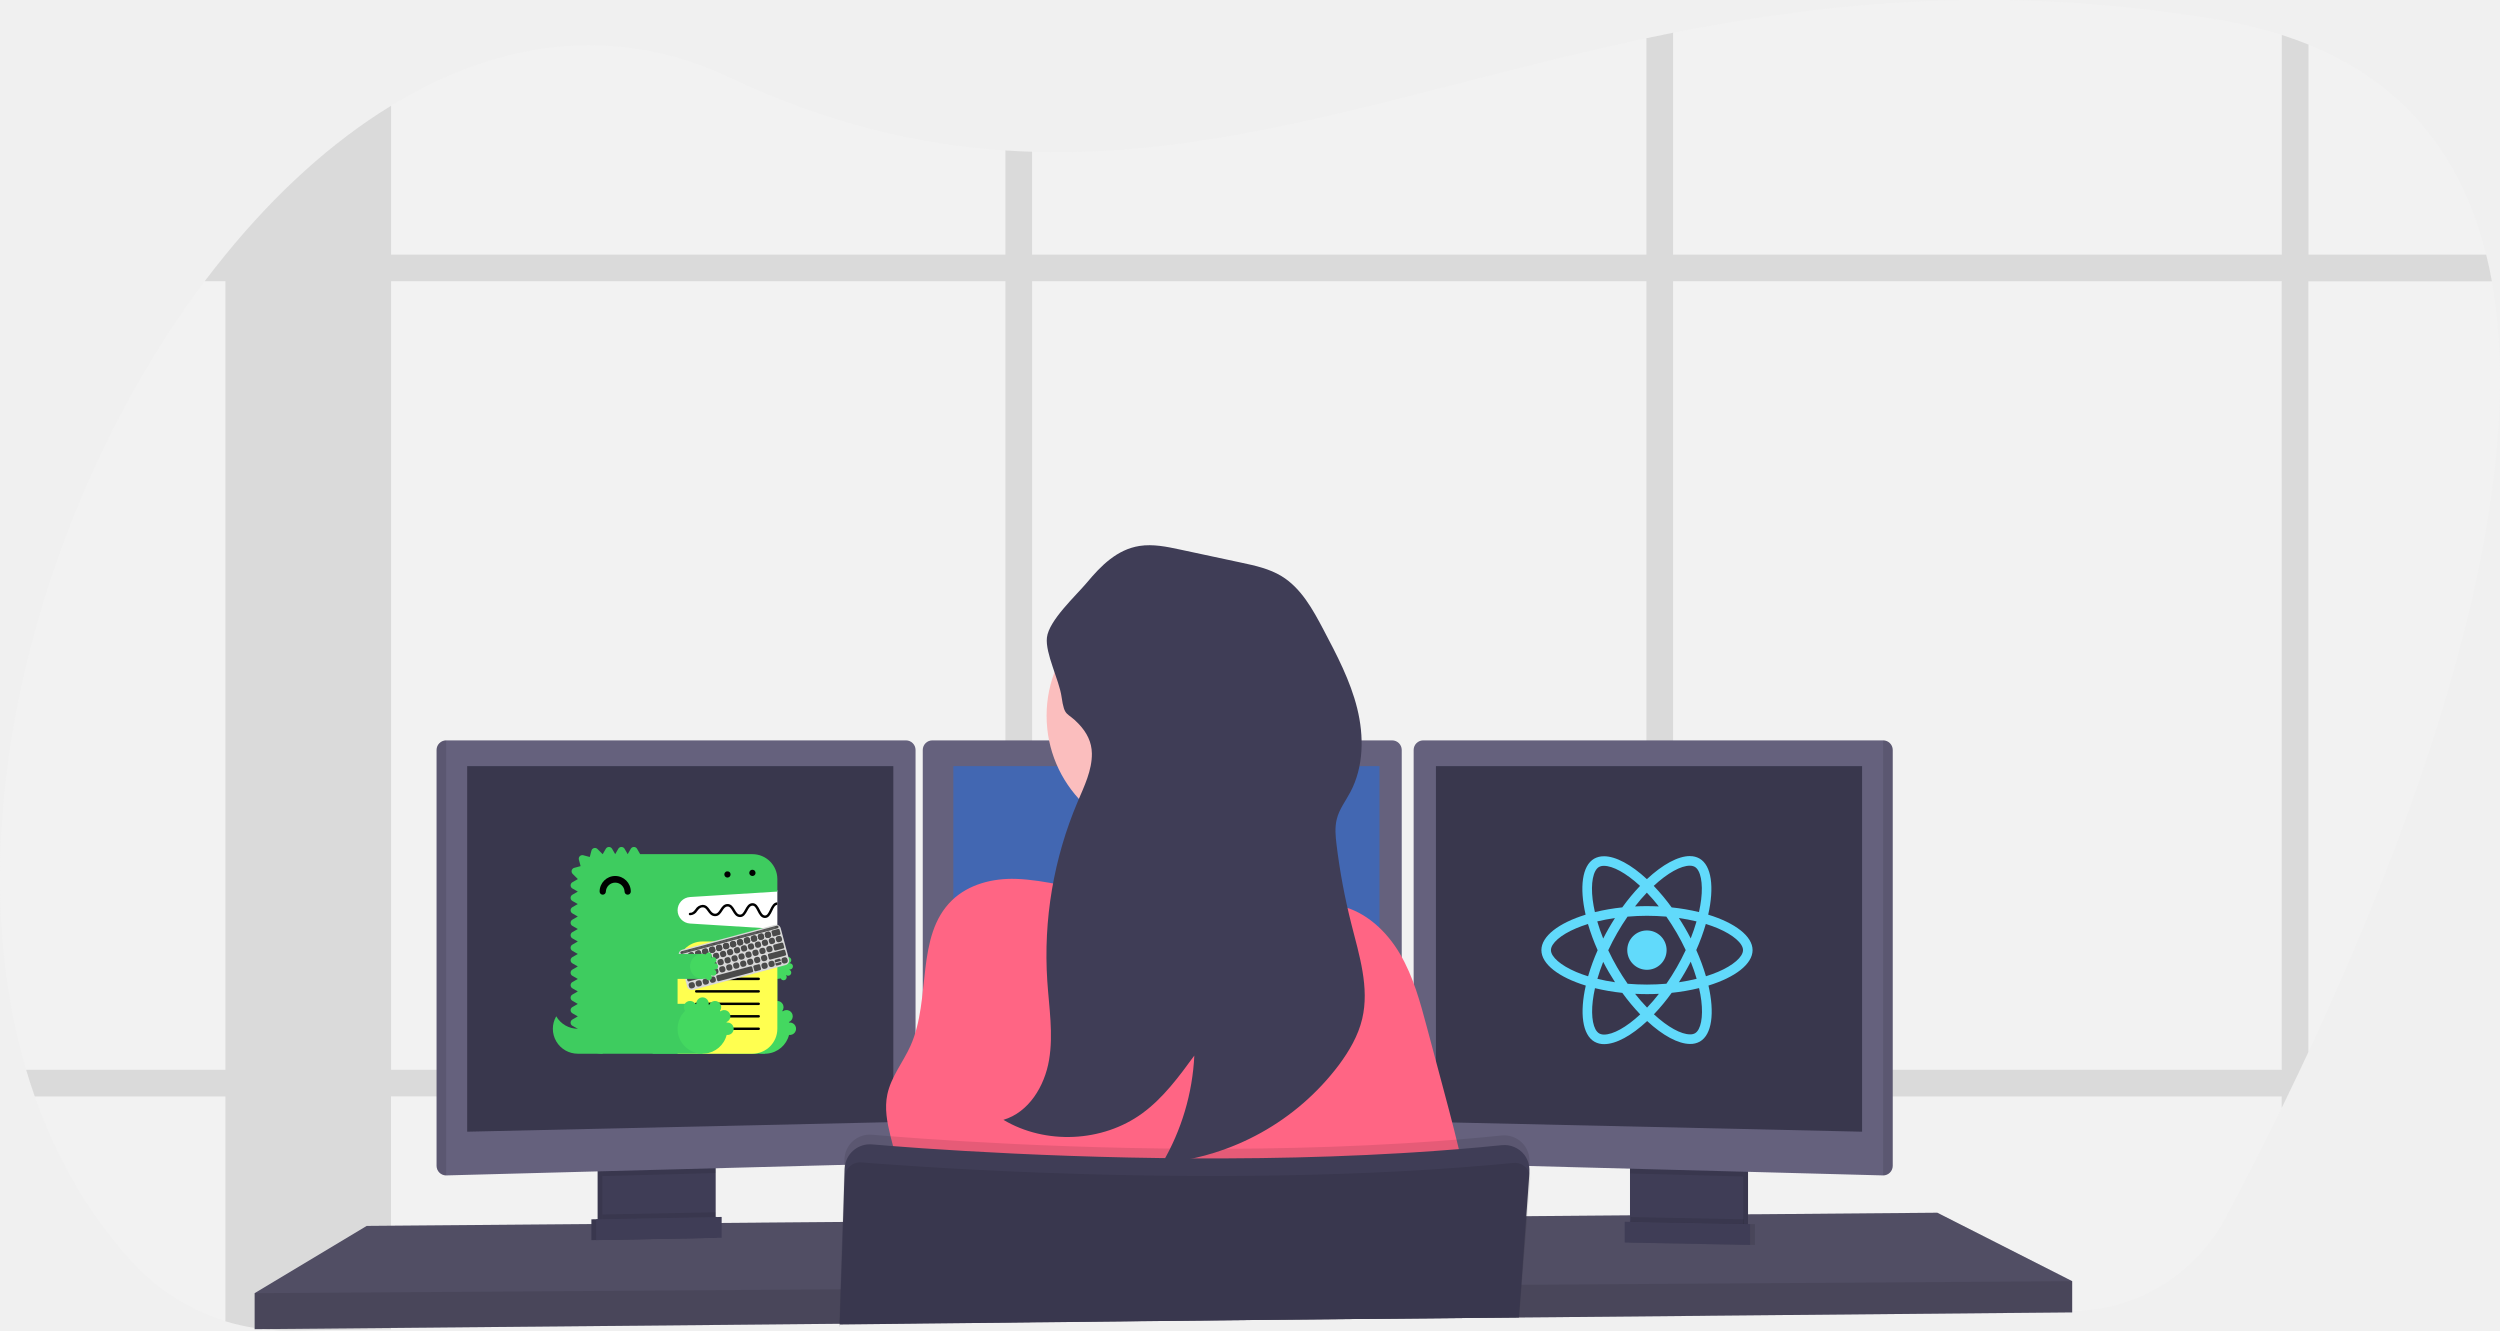
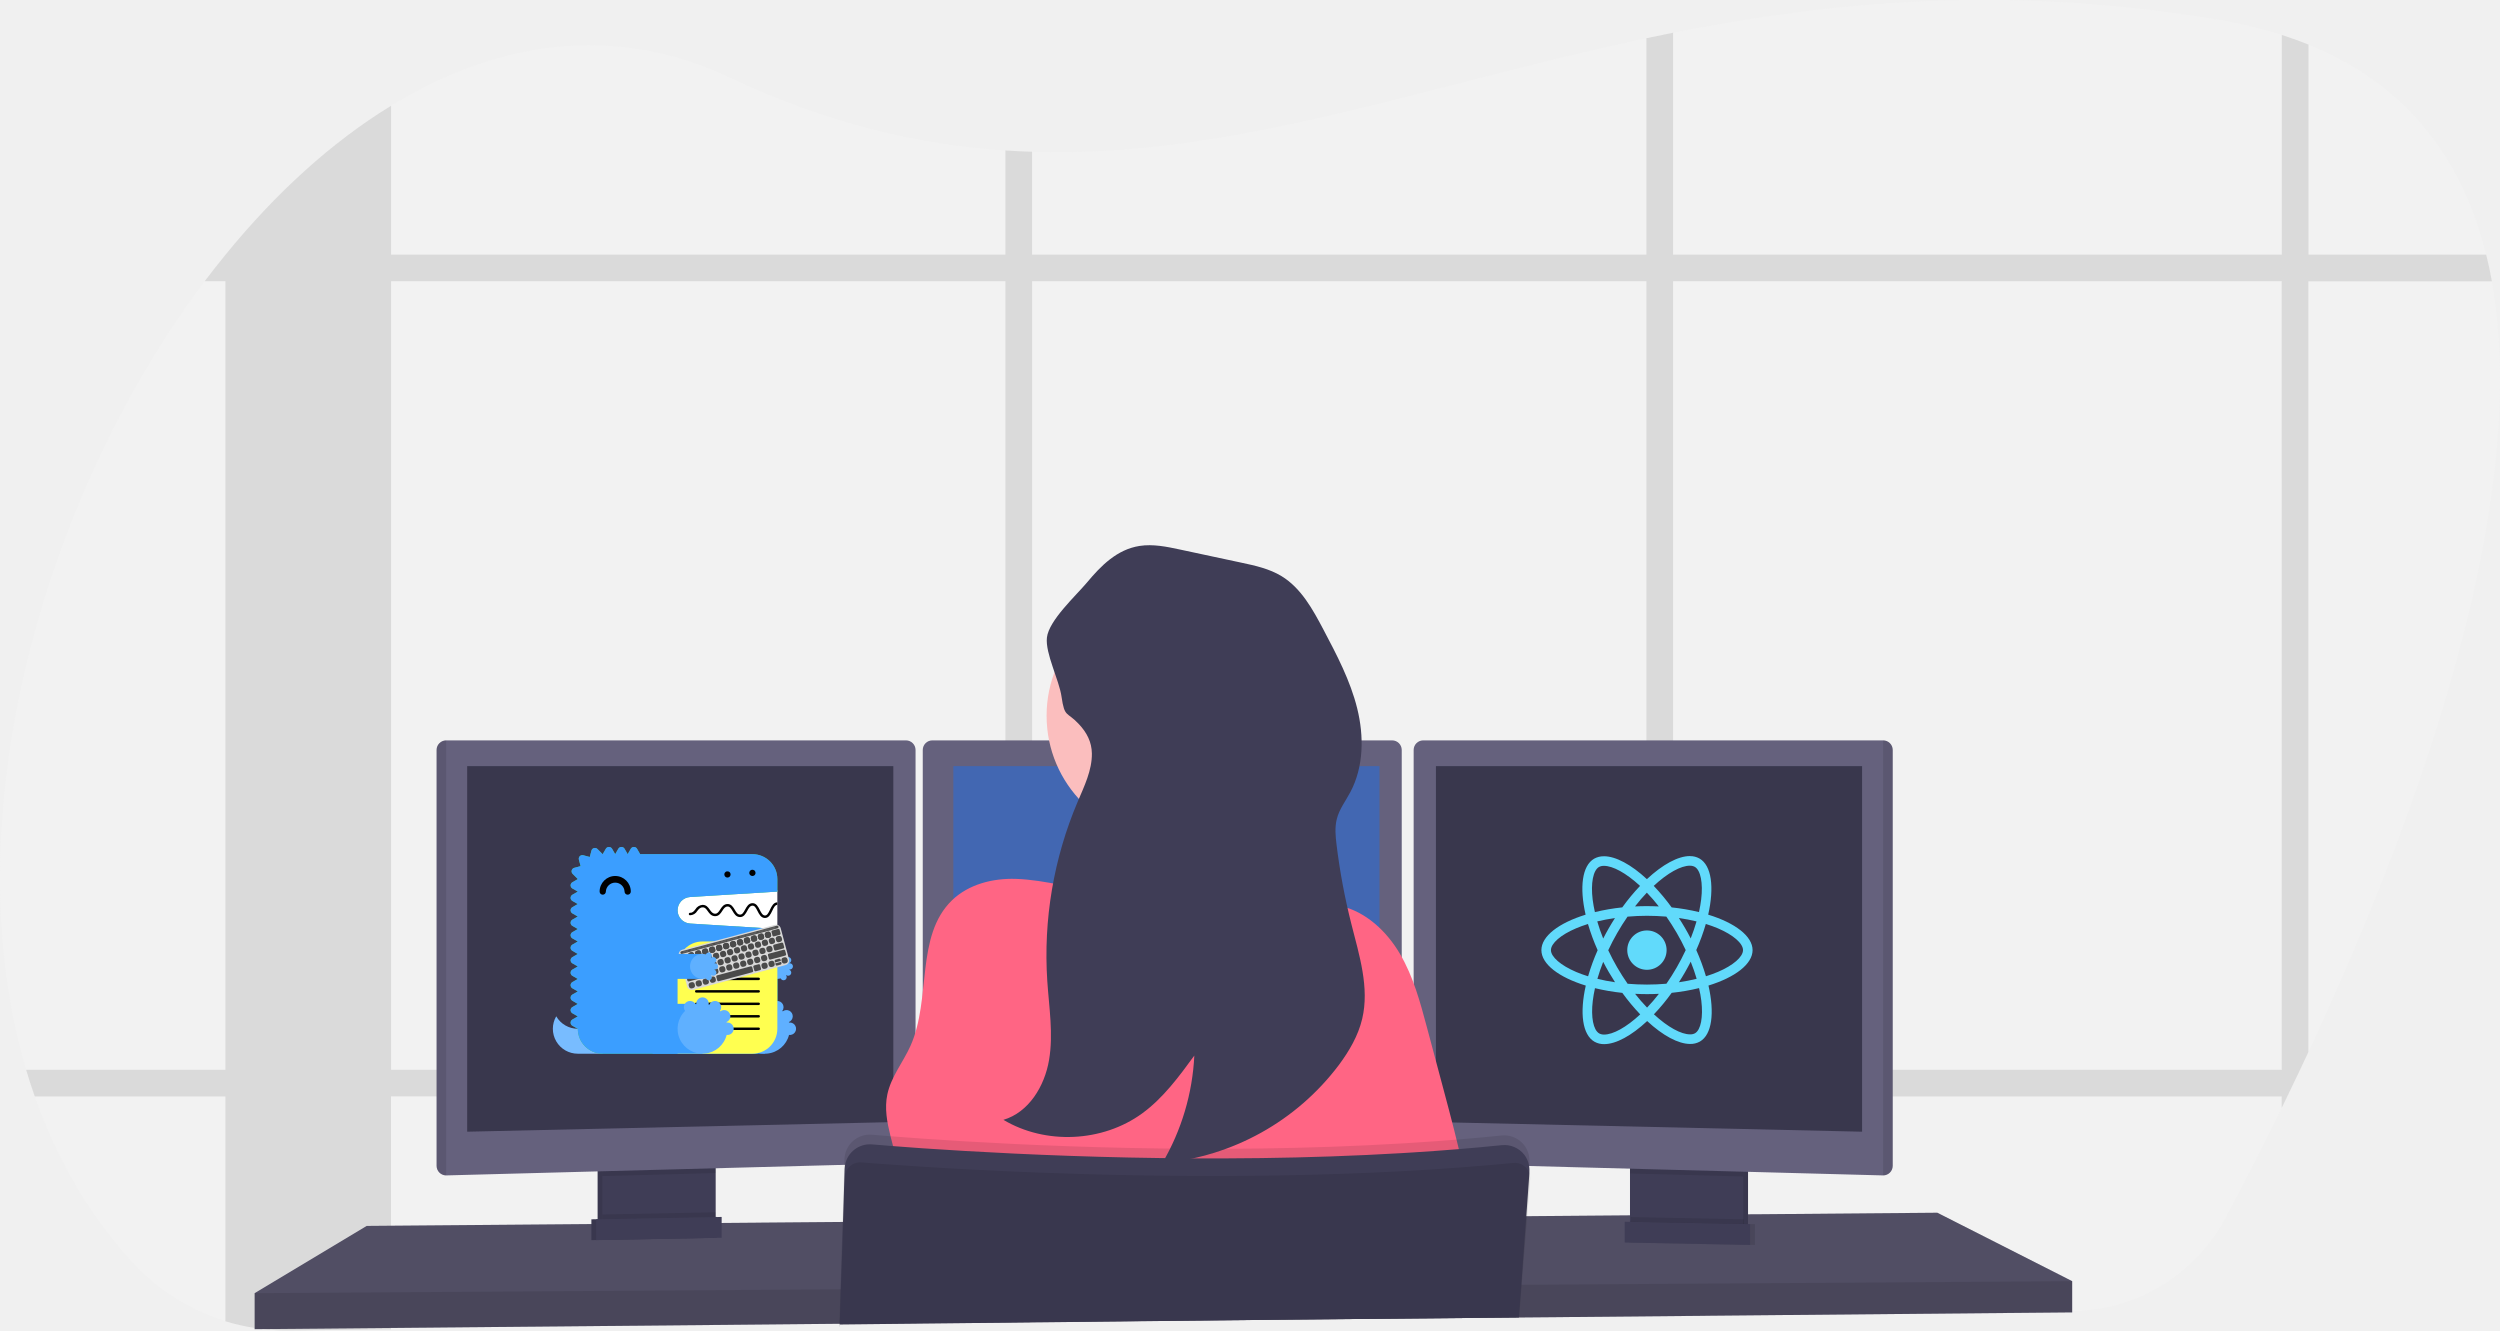
<svg xmlns="http://www.w3.org/2000/svg" width="1041.277" height="554.141" viewBox="0 0 1041.277 554.141">
  <g id="Group_24" data-name="Group 24" transform="translate(-440 -263)">
    <g id="Group_23" data-name="Group 23" transform="translate(439.989 262.965)">
      <path id="Path_299" data-name="Path 299" d="M1040.82,611.12q-1.74,3.75-3.47,7.4-2.7,5.67-5.33,11.12c-.78,1.61-1.56,3.19-2.32,4.77-8.6,17.57-16.63,33.11-23.45,45.89A73.21,73.21,0,0,1,942.44,719l-151.65,1.65h-1.6l-13,.14-11.12.12-34.1.37h-1.38l-17.36.19h-.53l-107,1.16-95.51,1-11.11.12-69,.75H429l-44.75.48h-.48l-141.5,1.53-42.33.46a87.991,87.991,0,0,1-10.79-.54h0c-1.22-.14-2.44-.3-3.65-.49a87.38,87.38,0,0,1-51.29-27.54C116,678.37,102.75,655,93.85,629.64q-1.93-5.49-3.6-11.12C59.44,514.37,97,380,164.6,290.08q4.25-5.64,8.64-11l.07-.08c20.79-25.52,44.1-46.84,68.93-62,44-26.91,92.75-34.49,140.7-11.9,40.57,19.12,78.45,28.11,115.17,30.55,3.71.24,7.42.42,11.11.53,84.23,2.65,163.17-27.7,255.87-47.29,3.69-.78,7.39-1.55,11.12-2.28,66.13-13.16,139.49-20.1,226.73-5.51a189.089,189.089,0,0,1,26.76,6.4q5.77,1.86,11.12,4c41.64,16.94,64.35,48.24,74,87.46q1.37,5.46,2.37,11.11C1134.3,384.41,1084.19,518.23,1040.82,611.12Z" transform="translate(-79.34 -172.91)" fill="#f2f2f2" />
      <path id="Path_300" data-name="Path 300" d="M576.36,618.52a95.21,95.21,0,0,1-1.87,11.12h93.7V618.52Zm-78.25,62.81,11.11-.09V653.77c-3.81-.17-7.52-.34-11.11-.52ZM265.19,618.52v11.12h198.5V618.52ZM1114.87,279h-74V191.51q-5.35-2.17-11.12-4V279H776.21V186.58c-3.73.73-7.43,1.5-11.12,2.28V279H509.22V236.15c-3.69-.11-7.4-.29-11.11-.53V279H242.24V217c-24.83,15.16-48.14,36.48-68.93,62h-.07v.08q-4.4,5.4-8.64,11h8.64V618.52h-83q1.66,5.63,3.6,11.12h79.39v93.62a87,87,0,0,0,12.2,2.79c1.21.19,2.43.35,3.65.49h0a87.991,87.991,0,0,0,10.79.54l42.33-.46v-97H498.11v94.21l11.11-.12V629.64H765.09V721l11.12-.12V629.64H1029.7v4.77c.76-1.58,1.54-3.16,2.32-4.77q2.63-5.45,5.33-11.12,1.73-3.64,3.47-7.4v-321h76.42Q1116.23,284.43,1114.87,279ZM242.24,618.52V290.08H498.11V618.52Zm267,0V290.08H765.09V618.52Zm520.48,0H776.21V290.08H1029.7Z" transform="translate(-79.34 -172.91)" opacity="0.1" />
      <path id="Path_301" data-name="Path 301" d="M863.09,533.65v13l-151.92,1.4-1.62.03-57.74.53-1.38.02-17.55.15h-.52l-106.98.99L349.77,551.4h-.15l-44.65.42-.48.01-198.4,1.82v-15l46.65-28,93.6-.78,2-.01.66-.01,2-.03,44.94-.37,2.01-.01.64-.01,2-.01L315,509.3l.38-.01,35.55-.3h.29l277.4-2.34,6.79-.05h.68l5.18-.05,37.65-.31,2-.03,1.85-.02h.96l11.71-.09,2.32-.03,3.11-.02,9.75-.09,15.47-.13,2-.02,3.48-.02h.65l74.71-.64Z" fill="#65617d" />
      <path id="Path_302" data-name="Path 302" d="M863.09,533.65v13l-151.92,1.4-1.62.03-57.74.53-1.38.02-17.55.15h-.52l-106.98.99L349.77,551.4h-.15l-44.65.42-.48.01-198.4,1.82v-15l46.65-28,93.6-.78,2-.01.66-.01,2-.03,44.94-.37,2.01-.01.64-.01,2-.01L315,509.3l.38-.01,35.55-.3h.29l277.4-2.34,6.79-.05h.68l5.18-.05,37.65-.31,2-.03,1.85-.02h.96l11.71-.09,2.32-.03,3.11-.02,9.75-.09,15.47-.13,2-.02,3.48-.02h.65l74.71-.64Z" opacity="0.2" />
      <path id="Path_303" data-name="Path 303" d="M375.44,656.57v24.49a6.13,6.13,0,0,1-3.5,5.54,6,6,0,0,1-2.5.6l-34.9.74a6,6,0,0,1-2.7-.57,6.12,6.12,0,0,1-3.57-5.57V656.57Z" transform="translate(-79.34 -172.91)" fill="#3f3d56" />
      <path id="Path_304" data-name="Path 304" d="M375.44,656.57v24.49a6.13,6.13,0,0,1-3.5,5.54,6,6,0,0,1-2.5.6l-34.9.74a6,6,0,0,1-2.7-.57,6.12,6.12,0,0,1-3.57-5.57V656.57Z" transform="translate(-79.34 -172.91)" opacity="0.1" />
      <path id="Path_305" data-name="Path 305" d="M377.44,656.57v24.49a6.13,6.13,0,0,1-3.5,5.54,6,6,0,0,1-2.5.6l-34.9.74a6,6,0,0,1-2.7-.57,6.12,6.12,0,0,1-3.57-5.57V656.57Z" transform="translate(-79.34 -172.91)" fill="#3f3d56" />
      <rect id="Rectangle_137" data-name="Rectangle 137" width="47.17" height="31.5" transform="translate(680.92 483.65)" fill="#3f3d56" />
      <rect id="Rectangle_138" data-name="Rectangle 138" width="47.17" height="31.5" transform="translate(680.92 483.65)" opacity="0.1" />
      <rect id="Rectangle_139" data-name="Rectangle 139" width="47.17" height="31.5" transform="translate(678.92 483.65)" fill="#3f3d56" />
      <path id="Path_306" data-name="Path 306" d="M298.09,483.65v4.97l-47.17,1.26v-6.23Z" opacity="0.1" />
      <path id="Path_307" data-name="Path 307" d="M460.69,485.27v168.2a4,4,0,0,1-3.85,3.95l-191.65,5.1h-.05a4,4,0,0,1-3.95-3.95V485.27a4,4,0,0,1,3.95-3.95h191.6a4,4,0,0,1,3.95,3.95Z" transform="translate(-79.34 -172.91)" fill="#65617d" />
      <path id="Path_308" data-name="Path 308" d="M265.19,481.32v181.2h-.05a4,4,0,0,1-3.95-3.95V485.27a4,4,0,0,1,3.95-3.95Z" transform="translate(-79.34 -172.91)" opacity="0.1" />
      <path id="Path_309" data-name="Path 309" d="M194.59,319.15h177.5V467.4l-177.5,4Z" fill="#39374d" />
      <path id="Path_310" data-name="Path 310" d="M726.09,483.65v6.41l-47.17-1.26v-5.15Z" opacity="0.1" />
      <path id="Path_311" data-name="Path 311" d="M867.69,485.27v173.3a4,4,0,0,1-4,3.95h0L672,657.42a4,4,0,0,1-3.85-3.95V485.27a4,4,0,0,1,3.95-3.95H863.7a4,4,0,0,1,3.99,3.95Z" transform="translate(-79.34 -172.91)" fill="#65617d" />
      <path id="Path_312" data-name="Path 312" d="M867.69,485.27v173.3a4,4,0,0,1-4,3.95h0V481.32h0a4,4,0,0,1,4,3.95Z" transform="translate(-79.34 -172.91)" opacity="0.1" />
      <path id="Path_313" data-name="Path 313" d="M775.59,319.15H598.09V467.4l177.5,4Z" fill="#39374d" />
      <path id="Path_314" data-name="Path 314" d="M663.19,485.27v168.2a4,4,0,0,1-3.85,3.95l-191.65,5.1h0a4,4,0,0,1-4-3.95V485.27a4,4,0,0,1,3.95-3.95h191.6A4,4,0,0,1,663.19,485.27Z" transform="translate(-79.34 -172.91)" fill="#65617d" />
      <path id="Path_315" data-name="Path 315" d="M397.09,319.15h177.5V467.4l-177.5,4Z" fill="#4267b2" />
      <path id="Path_316" data-name="Path 316" d="M863.09,533.65v13l-151.92,1.4-1.62.03-57.74.53-1.38.02-17.55.15h-.52l-106.98.99L349.77,551.4h-.15l-44.65.42-.48.01-198.4,1.82v-15l202.51-1.33h.48l40.99-.28h.19l283.08-1.87h.29l.17-.01h.47l4.79-.03h1.46l74.49-.5,4.4-.02.98-.01Z" opacity="0.1" />
      <circle id="Ellipse_111" data-name="Ellipse 111" cx="51.33" cy="51.33" r="51.33" transform="translate(435.93 246.82)" fill="#fbbebe" />
      <path id="Path_317" data-name="Path 317" d="M617.94,550.07s-99.5,12-90,0c3.44-4.34,4.39-17.2,4.2-31.85-.06-4.45-.22-9.06-.45-13.65-1.1-22-3.75-43.5-3.75-43.5s87-41,77-8.5c-4,13.13-2.69,31.57.35,48.88.89,5.05,1.92,10,3,14.7a344.66,344.66,0,0,0,9.65,33.92Z" transform="translate(-79.34 -172.91)" fill="#fbbebe" />
      <path id="Path_318" data-name="Path 318" d="M585.47,546c11.51-2.13,23.7-6,34.53-1.54,2.85,1.17,5.47,2.88,8.39,3.86s6.12,1.22,9.16,1.91c10.68,2.42,19.34,10.55,24.9,20s8.44,20.14,11.26,30.72l6.9,25.83c6,22.45,12,45.09,13.39,68.3a2437.506,2437.506,0,0,1-250.84,1.43c5.44-10.34,11-21.31,10.54-33s-7.19-23.22-4.76-34.74c1.55-7.34,6.57-13.39,9.64-20.22,8.75-19.52,1.94-45.79,17.32-60.65,6.92-6.68,17-9.21,26.63-8.89,12.28.41,24.85,4.24,37,6.11C555.09,547.48,569.79,548.88,585.47,546Z" transform="translate(-79.34 -172.91)" fill="#ff6584" />
      <path id="Path_319" data-name="Path 319" d="M716.37,657.17l-.1,1.43v.1l-.17,2.3-1.33,18.51-1.61,22.3-.46,6.28-1,13.44v.17l-107,1-175.59,1.9v.84h-.14v-1.12l.45-14.36.86-28.06.74-23.79.07-2.37a10.53,10.53,0,0,1,11.42-10.17c4.72.4,10.85.89,18.18,1.41l3,.22c42.33,2.94,120.56,6.74,199.5,2,1.66-.09,3.33-.19,5-.31,12.24-.77,24.47-1.76,36.58-3a10.53,10.53,0,0,1,11.6,11.23Z" transform="translate(-79.34 -172.91)" opacity="0.1" />
      <path id="Path_320" data-name="Path 320" d="M429.08,725.44v-.84l175.62-1.91,107-1h.3v-.17l1-13.44.43-6,1.64-22.61,1.29-17.9v-.44a10.617,10.617,0,0,0-.11-2.47.3.3,0,0,0,0-.1,10.391,10.391,0,0,0-2-4.64,10.54,10.54,0,0,0-9.42-4c-12.11,1.24-24.34,2.23-36.58,3-1.67.12-3.34.22-5,.31-78.94,4.69-157.17.89-199.5-2l-3-.22c-7.33-.52-13.46-1-18.18-1.41a10.54,10.54,0,0,0-11.24,8.53,11,11,0,0,0-.18,1.64l-.68,22.16L429.54,710l-.44,14.36v1.12Z" transform="translate(-79.34 -172.91)" fill="#3f3d56" />
      <path id="Path_321" data-name="Path 321" d="M716.67,664.18l-1.23,15.33-1.83,22.85-.46,5.72-1,12.81-.06.64v.17h0l-.15,1.48.11-1.48h-.29l-107,1-175.65,1.9v-.28l.49-14.36,1-28.06.64-18.65A6.36,6.36,0,0,1,434.3,658a6.25,6.25,0,0,1,3.78-.9c2.1.17,4.68.37,7.69.59,4.89.36,10.92.78,17.94,1.22,13,.82,29.31,1.7,48,2.42,52,2,122.2,2.67,188.88-3.17,3-.26,6.1-.55,9.13-.84a6.26,6.26,0,0,1,3.48.66,5.159,5.159,0,0,1,.86.54,6.14,6.14,0,0,1,2,2.46,3.564,3.564,0,0,1,.25.61A6.279,6.279,0,0,1,716.67,664.18Z" transform="translate(-79.34 -172.91)" opacity="0.1" />
      <path id="Path_322" data-name="Path 322" d="M377.44,677.87v3.19a6.13,6.13,0,0,1-3.5,5.54l-40.1.77a6.12,6.12,0,0,1-3.57-5.57v-3Z" transform="translate(-79.34 -172.91)" opacity="0.1" />
      <path id="Path_323" data-name="Path 323" d="M298.59,515.57l-52.25,1V507.9l52.25-1Z" fill="#3f3d56" />
      <path id="Path_324" data-name="Path 324" d="M298.59,515.57l-52.25,1V507.9l52.25-1Z" opacity="0.1" />
      <path id="Path_325" data-name="Path 325" d="M300.59,515.57l-52.25,1V507.9l52.25-1Z" fill="#3f3d56" />
      <path id="Path_326" data-name="Path 326" d="M758.56,679.87v3.19a6.13,6.13,0,0,0,3.5,5.54l40.1.77a6.12,6.12,0,0,0,3.57-5.57v-3Z" transform="translate(-79.34 -172.91)" opacity="0.1" />
      <path id="Path_327" data-name="Path 327" d="M678.72,517.57l52.25,1V509.9l-52.25-1Z" opacity="0.1" />
      <path id="Path_328" data-name="Path 328" d="M676.72,517.57l52.25,1V509.9l-52.25-1Z" fill="#3f3d56" />
      <path id="Path_329" data-name="Path 329" d="M534.13,486.79c.08,7-3.16,13.6-5.91,20.07a163.491,163.491,0,0,0-12.66,74.71c.73,11,2.58,22,.73,32.9s-8.43,21.77-19,24.9c17.53,10.45,41.26,9.35,57.76-2.66,8.79-6.4,15.34-15.33,21.75-24.11a97.86,97.86,0,0,1-13.31,44.75A103.43,103.43,0,0,0,637,616.53c4.31-5.81,8.06-12.19,9.72-19.23,3.09-13-1.22-26.51-4.51-39.5a266.055,266.055,0,0,1-6.17-33c-.43-3.56-.78-7.22.1-10.7,1-4.07,3.67-7.51,5.64-11.22,5.6-10.54,5.73-23.3,2.86-34.88s-8.49-22.26-14.06-32.81c-4.46-8.46-9.3-17.31-17.46-22.28-5.1-3.1-11-4.39-16.88-5.64l-25.37-5.43c-5.55-1.19-11.26-2.38-16.87-1.51-9.47,1.48-16.14,8.32-22,15.34-4.59,5.46-15.81,15.71-16.6,22.86-.72,6.59,5.1,17.63,6.09,24.58,1.3,9,2.22,6,7.3,11.52C532,478.05,534.07,482,534.13,486.79Z" transform="translate(-79.34 -172.91)" fill="#3f3d56" />
    </g>
    <g id="docusaurus_keytar" transform="translate(670.271 615.768)">
      <path id="Path_40" data-name="Path 40" d="M99,52h43.635V69.662H99Z" transform="translate(-49.132 -33.936)" fill="#fff" fill-rule="evenodd" />
-       <path id="Path_41" data-name="Path 41" d="M13.389,158.195A10.377,10.377,0,0,1,4.4,153a10.377,10.377,0,0,0,8.988,15.584H23.779V158.195Z" transform="translate(-3 -82.47)" fill="#3ecc5f" fill-rule="evenodd" />
+       <path id="Path_41" data-name="Path 41" d="M13.389,158.195A10.377,10.377,0,0,1,4.4,153a10.377,10.377,0,0,0,8.988,15.584H23.779V158.195Z" transform="translate(-3 -82.47)" fill="#78bcff" fill-rule="evenodd" />
      <path id="Path_42" data-name="Path 42" d="M66.967,38.083l36.373-2.273V30.615A10.389,10.389,0,0,0,92.95,20.226H46.2l-1.3-2.249a1.5,1.5,0,0,0-2.6,0L41,20.226l-1.3-2.249a1.5,1.5,0,0,0-2.6,0l-1.3,2.249-1.3-2.249a1.5,1.5,0,0,0-2.6,0l-1.3,2.249-.034,0-2.152-2.151a1.5,1.5,0,0,0-2.508.672L25.21,21.4l-2.7-.723a1.5,1.5,0,0,0-1.836,1.837l.722,2.7-2.65.71a1.5,1.5,0,0,0-.673,2.509l2.152,2.152c0,.011,0,.022,0,.033l-2.249,1.3a1.5,1.5,0,0,0,0,2.6l2.249,1.3-2.249,1.3a1.5,1.5,0,0,0,0,2.6L20.226,41l-2.249,1.3a1.5,1.5,0,0,0,0,2.6l2.249,1.3-2.249,1.3a1.5,1.5,0,0,0,0,2.6l2.249,1.3-2.249,1.3a1.5,1.5,0,0,0,0,2.6l2.249,1.3-2.249,1.3a1.5,1.5,0,0,0,0,2.6l2.249,1.3-2.249,1.3a1.5,1.5,0,0,0,0,2.6l2.249,1.3-2.249,1.3a1.5,1.5,0,0,0,0,2.6l2.249,1.3-2.249,1.3a1.5,1.5,0,0,0,0,2.6l2.249,1.3-2.249,1.3a1.5,1.5,0,0,0,0,2.6l2.249,1.3-2.249,1.3a1.5,1.5,0,0,0,0,2.6l2.249,1.3-2.249,1.3a1.5,1.5,0,0,0,0,2.6l2.249,1.3A10.389,10.389,0,0,0,30.615,103.34H92.95A10.389,10.389,0,0,0,103.34,92.95V51.393L66.967,49.12a5.53,5.53,0,0,1,0-11.038" transform="translate(-9.836 -17.226)" fill="#3ecc5f" fill-rule="evenodd" />
-       <path id="Path_43" data-name="Path 43" d="M143,163.779h15.584V143H143Z" transform="translate(-70.275 -77.665)" fill="#3ecc5f" fill-rule="evenodd" />
-       <path id="Path_44" data-name="Path 44" d="M173.779,148.389a2.582,2.582,0,0,0-.332.033c-.02-.078-.038-.156-.06-.234a2.594,2.594,0,1,0-2.567-4.455q-.086-.088-.174-.175a2.593,2.593,0,1,0-4.461-2.569c-.077-.022-.154-.04-.231-.06a2.6,2.6,0,1,0-5.128,0c-.077.02-.154.038-.231.06a2.594,2.594,0,1,0-4.461,2.569,10.384,10.384,0,1,0,17.314,9.992,2.592,2.592,0,1,0,.332-5.161" transform="translate(-75.08 -75.262)" fill="#44d860" fill-rule="evenodd" />
-       <path id="Path_45" data-name="Path 45" d="M153,113.389h15.584V103H153Z" transform="translate(-75.08 -58.444)" fill="#3ecc5f" fill-rule="evenodd" />
-       <path id="Path_46" data-name="Path 46" d="M183.389,108.944a1.3,1.3,0,1,0,0-2.6,1.336,1.336,0,0,0-.166.017c-.01-.039-.019-.078-.03-.117a1.3,1.3,0,0,0-.5-2.5,1.285,1.285,0,0,0-.783.269q-.043-.044-.087-.087a1.285,1.285,0,0,0,.263-.776,1.3,1.3,0,0,0-2.493-.509,5.195,5.195,0,1,0,0,10,1.3,1.3,0,0,0,2.493-.509,1.285,1.285,0,0,0-.263-.776q.044-.043.087-.087a1.285,1.285,0,0,0,.783.269,1.3,1.3,0,0,0,.5-2.5c.011-.038.02-.078.03-.117a1.337,1.337,0,0,0,.166.017" transform="translate(-84.691 -57.894)" fill="#44d860" fill-rule="evenodd" />
+       <path id="Path_42" data-name="Path 42" d="M66.967,38.083l36.373-2.273V30.615A10.389,10.389,0,0,0,92.95,20.226H46.2l-1.3-2.249a1.5,1.5,0,0,0-2.6,0L41,20.226l-1.3-2.249a1.5,1.5,0,0,0-2.6,0l-1.3,2.249-1.3-2.249a1.5,1.5,0,0,0-2.6,0l-1.3,2.249-.034,0-2.152-2.151a1.5,1.5,0,0,0-2.508.672L25.21,21.4l-2.7-.723a1.5,1.5,0,0,0-1.836,1.837l.722,2.7-2.65.71a1.5,1.5,0,0,0-.673,2.509l2.152,2.152c0,.011,0,.022,0,.033l-2.249,1.3a1.5,1.5,0,0,0,0,2.6l2.249,1.3-2.249,1.3a1.5,1.5,0,0,0,0,2.6L20.226,41l-2.249,1.3a1.5,1.5,0,0,0,0,2.6l2.249,1.3-2.249,1.3a1.5,1.5,0,0,0,0,2.6l2.249,1.3-2.249,1.3a1.5,1.5,0,0,0,0,2.6l2.249,1.3-2.249,1.3a1.5,1.5,0,0,0,0,2.6l2.249,1.3-2.249,1.3a1.5,1.5,0,0,0,0,2.6l2.249,1.3-2.249,1.3a1.5,1.5,0,0,0,0,2.6l2.249,1.3-2.249,1.3a1.5,1.5,0,0,0,0,2.6l2.249,1.3-2.249,1.3a1.5,1.5,0,0,0,0,2.6l2.249,1.3-2.249,1.3a1.5,1.5,0,0,0,0,2.6l2.249,1.3-2.249,1.3a1.5,1.5,0,0,0,0,2.6l2.249,1.3A10.389,10.389,0,0,0,30.615,103.34H92.95A10.389,10.389,0,0,0,103.34,92.95V51.393L66.967,49.12a5.53,5.53,0,0,1,0-11.038" transform="translate(-9.836 -17.226)" fill="#3b9eff" fill-rule="evenodd" />
+       <path id="Path_43" data-name="Path 43" d="M143,163.779h15.584V143H143Z" transform="translate(-70.275 -77.665)" fill="#3b9eff" fill-rule="evenodd" />
+       <path id="Path_44" data-name="Path 44" d="M173.779,148.389a2.582,2.582,0,0,0-.332.033c-.02-.078-.038-.156-.06-.234a2.594,2.594,0,1,0-2.567-4.455q-.086-.088-.174-.175a2.593,2.593,0,1,0-4.461-2.569c-.077-.022-.154-.04-.231-.06a2.6,2.6,0,1,0-5.128,0c-.077.02-.154.038-.231.06a2.594,2.594,0,1,0-4.461,2.569,10.384,10.384,0,1,0,17.314,9.992,2.592,2.592,0,1,0,.332-5.161" transform="translate(-75.08 -75.262)" fill="#5fb0ff" fill-rule="evenodd" />
+       <path id="Path_45" data-name="Path 45" d="M153,113.389h15.584V103H153Z" transform="translate(-75.08 -58.444)" fill="#3b9eff" fill-rule="evenodd" />
+       <path id="Path_46" data-name="Path 46" d="M183.389,108.944a1.3,1.3,0,1,0,0-2.6,1.336,1.336,0,0,0-.166.017c-.01-.039-.019-.078-.03-.117a1.3,1.3,0,0,0-.5-2.5,1.285,1.285,0,0,0-.783.269q-.043-.044-.087-.087a1.285,1.285,0,0,0,.263-.776,1.3,1.3,0,0,0-2.493-.509,5.195,5.195,0,1,0,0,10,1.3,1.3,0,0,0,2.493-.509,1.285,1.285,0,0,0-.263-.776q.044-.043.087-.087a1.285,1.285,0,0,0,.783.269,1.3,1.3,0,0,0,.5-2.5c.011-.038.02-.078.03-.117a1.337,1.337,0,0,0,.166.017" transform="translate(-84.691 -57.894)" fill="#5fb0ff" fill-rule="evenodd" />
      <path id="Path_47" data-name="Path 47" d="M52.188,48.292a1.3,1.3,0,0,1-1.3-1.3,3.9,3.9,0,0,0-7.792,0,1.3,1.3,0,1,1-2.6,0,6.493,6.493,0,0,1,12.987,0,1.3,1.3,0,0,1-1.3,1.3" transform="translate(-21.02 -28.41)" fill-rule="evenodd" />
      <path id="Path_48" data-name="Path 48" d="M103,139.752h31.168a10.389,10.389,0,0,0,10.389-10.389V93H113.389A10.389,10.389,0,0,0,103,103.389Z" transform="translate(-51.054 -53.638)" fill="#ffff50" fill-rule="evenodd" />
      <path id="Path_49" data-name="Path 49" d="M141.1,94.017H115.106a.519.519,0,1,1,0-1.039H141.1a.519.519,0,0,1,0,1.039m0,10.389H115.106a.519.519,0,1,1,0-1.039H141.1a.519.519,0,0,1,0,1.039m0,10.389H115.106a.519.519,0,1,1,0-1.039H141.1a.519.519,0,0,1,0,1.039m0-25.877H115.106a.519.519,0,1,1,0-1.039H141.1a.519.519,0,0,1,0,1.039m0,10.293H115.106a.519.519,0,1,1,0-1.039H141.1a.519.519,0,0,1,0,1.039m0,10.389H115.106a.519.519,0,1,1,0-1.039H141.1a.519.519,0,0,1,0,1.039m7.782-47.993c-.006,0-.011,0-.018,0-1.605.055-2.365,1.66-3.035,3.077-.7,1.48-1.24,2.443-2.126,2.414-.981-.035-1.542-1.144-2.137-2.317-.683-1.347-1.462-2.876-3.1-2.819-1.582.054-2.344,1.451-3.017,2.684-.715,1.313-1.2,2.112-2.141,2.075-1-.036-1.533-.938-2.149-1.981-.686-1.162-1.479-2.467-3.084-2.423-1.555.053-2.319,1.239-2.994,2.286-.713,1.106-1.213,1.781-2.164,1.741-1.025-.036-1.554-.784-2.167-1.65-.688-.973-1.463-2.074-3.062-2.021a3.815,3.815,0,0,0-2.959,1.879c-.64.812-1.14,1.456-2.2,1.415a.52.52,0,0,0-.037,1.039,3.588,3.588,0,0,0,3.05-1.811c.611-.777,1.139-1.448,2.178-1.483,1-.043,1.47.579,2.179,1.582.674.953,1.438,2.033,2.977,2.089,1.612.054,2.387-1.151,3.074-2.217.614-.953,1.144-1.775,2.156-1.81.931-.035,1.438.7,2.153,1.912.674,1.141,1.437,2.434,3.006,2.491,1.623.056,2.407-1.361,3.09-2.616.592-1.085,1.15-2.109,2.14-2.143.931-.022,1.417.829,2.135,2.249.671,1.326,1.432,2.828,3.026,2.886l.088,0c1.592,0,2.347-1.6,3.015-3.01.592-1.252,1.152-2.431,2.113-2.479Z" transform="translate(-55.378 -38.552)" fill-rule="evenodd" />
-       <path id="Path_50" data-name="Path 50" d="M83,163.779h20.779V143H83Z" transform="translate(-41.443 -77.665)" fill="#3ecc5f" fill-rule="evenodd" />
+       <path id="Path_50" data-name="Path 50" d="M83,163.779h20.779V143H83Z" transform="translate(-41.443 -77.665)" fill="#3b9eff" fill-rule="evenodd" />
      <g id="Group_8" data-name="Group 8" transform="matrix(0.966, -0.259, 0.259, 0.966, 51.971, 43.3)">
        <rect id="Rectangle_3" data-name="Rectangle 3" width="43.906" height="17.333" rx="2" transform="translate(0 0)" fill="#d8d8d8" />
        <g id="Group_2" data-name="Group 2" transform="translate(0.728 10.948)">
          <rect id="Rectangle_4" data-name="Rectangle 4" width="2.537" height="2.537" rx="1" transform="translate(7.985 0)" fill="#4a4a4a" />
          <rect id="Rectangle_5" data-name="Rectangle 5" width="2.537" height="2.537" rx="1" transform="translate(10.991 0)" fill="#4a4a4a" />
          <rect id="Rectangle_6" data-name="Rectangle 6" width="2.537" height="2.537" rx="1" transform="translate(13.997 0)" fill="#4a4a4a" />
          <rect id="Rectangle_7" data-name="Rectangle 7" width="2.537" height="2.537" rx="1" transform="translate(17.003 0)" fill="#4a4a4a" />
          <rect id="Rectangle_8" data-name="Rectangle 8" width="2.537" height="2.537" rx="1" transform="translate(20.009 0)" fill="#4a4a4a" />
          <rect id="Rectangle_9" data-name="Rectangle 9" width="2.537" height="2.537" rx="1" transform="translate(23.015 0)" fill="#4a4a4a" />
          <rect id="Rectangle_10" data-name="Rectangle 10" width="2.537" height="2.537" rx="1" transform="translate(26.021 0)" fill="#4a4a4a" />
          <rect id="Rectangle_11" data-name="Rectangle 11" width="2.537" height="2.537" rx="1" transform="translate(29.028 0)" fill="#4a4a4a" />
          <rect id="Rectangle_12" data-name="Rectangle 12" width="2.537" height="2.537" rx="1" transform="translate(32.034 0)" fill="#4a4a4a" />
          <path id="Path_51" data-name="Path 51" d="M.519,0H6.9A.519.519,0,0,1,7.421.52v1.5a.519.519,0,0,1-.519.519H.519A.519.519,0,0,1,0,2.017V.519A.519.519,0,0,1,.519,0ZM35.653,0h6.383a.519.519,0,0,1,.519.519v1.5a.519.519,0,0,1-.519.519H35.652a.519.519,0,0,1-.519-.519V.519A.519.519,0,0,1,35.652,0Z" transform="translate(0 0)" fill="#4a4a4a" fill-rule="evenodd" />
        </g>
        <g id="Group_3" data-name="Group 3" transform="translate(0.728 4.878)">
          <path id="Path_52" data-name="Path 52" d="M.519,0H2.956a.519.519,0,0,1,.519.519v1.5a.519.519,0,0,1-.519.519H.519A.519.519,0,0,1,0,2.017V.519A.519.519,0,0,1,.519,0Z" transform="translate(0 0)" fill="#4a4a4a" fill-rule="evenodd" />
          <rect id="Rectangle_13" data-name="Rectangle 13" width="2.537" height="2.537" rx="1" transform="translate(3.945 0)" fill="#4a4a4a" />
          <rect id="Rectangle_14" data-name="Rectangle 14" width="2.537" height="2.537" rx="1" transform="translate(6.951 0)" fill="#4a4a4a" />
          <rect id="Rectangle_15" data-name="Rectangle 15" width="2.537" height="2.537" rx="1" transform="translate(9.958 0)" fill="#4a4a4a" />
          <rect id="Rectangle_16" data-name="Rectangle 16" width="2.537" height="2.537" rx="1" transform="translate(12.964 0)" fill="#4a4a4a" />
          <rect id="Rectangle_17" data-name="Rectangle 17" width="2.537" height="2.537" rx="1" transform="translate(15.97 0)" fill="#4a4a4a" />
          <rect id="Rectangle_18" data-name="Rectangle 18" width="2.537" height="2.537" rx="1" transform="translate(18.976 0)" fill="#4a4a4a" />
          <rect id="Rectangle_19" data-name="Rectangle 19" width="2.537" height="2.537" rx="1" transform="translate(21.982 0)" fill="#4a4a4a" />
          <rect id="Rectangle_20" data-name="Rectangle 20" width="2.537" height="2.537" rx="1" transform="translate(24.988 0)" fill="#4a4a4a" />
          <rect id="Rectangle_21" data-name="Rectangle 21" width="2.537" height="2.537" rx="1" transform="translate(27.994 0)" fill="#4a4a4a" />
          <rect id="Rectangle_22" data-name="Rectangle 22" width="2.537" height="2.537" rx="1" transform="translate(31 0)" fill="#4a4a4a" />
          <rect id="Rectangle_23" data-name="Rectangle 23" width="2.537" height="2.537" rx="1" transform="translate(34.006 0)" fill="#4a4a4a" />
          <rect id="Rectangle_24" data-name="Rectangle 24" width="2.537" height="2.537" rx="1" transform="translate(37.012 0)" fill="#4a4a4a" />
          <rect id="Rectangle_25" data-name="Rectangle 25" width="2.537" height="2.537" rx="1" transform="translate(40.018 0)" fill="#4a4a4a" />
        </g>
        <g id="Group_4" data-name="Group 4" transform="translate(43.283 4.538) rotate(180)">
          <path id="Path_53" data-name="Path 53" d="M.519,0H2.956a.519.519,0,0,1,.519.519v1.5a.519.519,0,0,1-.519.519H.519A.519.519,0,0,1,0,2.017V.519A.519.519,0,0,1,.519,0Z" transform="translate(0 0)" fill="#4a4a4a" fill-rule="evenodd" />
          <rect id="Rectangle_26" data-name="Rectangle 26" width="2.537" height="2.537" rx="1" transform="translate(3.945 0)" fill="#4a4a4a" />
          <rect id="Rectangle_27" data-name="Rectangle 27" width="2.537" height="2.537" rx="1" transform="translate(6.951 0)" fill="#4a4a4a" />
          <rect id="Rectangle_28" data-name="Rectangle 28" width="2.537" height="2.537" rx="1" transform="translate(9.958 0)" fill="#4a4a4a" />
          <rect id="Rectangle_29" data-name="Rectangle 29" width="2.537" height="2.537" rx="1" transform="translate(12.964 0)" fill="#4a4a4a" />
          <rect id="Rectangle_30" data-name="Rectangle 30" width="2.537" height="2.537" rx="1" transform="translate(15.97 0)" fill="#4a4a4a" />
          <rect id="Rectangle_31" data-name="Rectangle 31" width="2.537" height="2.537" rx="1" transform="translate(18.976 0)" fill="#4a4a4a" />
          <rect id="Rectangle_32" data-name="Rectangle 32" width="2.537" height="2.537" rx="1" transform="translate(21.982 0)" fill="#4a4a4a" />
          <rect id="Rectangle_33" data-name="Rectangle 33" width="2.537" height="2.537" rx="1" transform="translate(24.988 0)" fill="#4a4a4a" />
          <rect id="Rectangle_34" data-name="Rectangle 34" width="2.537" height="2.537" rx="1" transform="translate(27.994 0)" fill="#4a4a4a" />
          <rect id="Rectangle_35" data-name="Rectangle 35" width="2.537" height="2.537" rx="1" transform="translate(31.001 0)" fill="#4a4a4a" />
          <rect id="Rectangle_36" data-name="Rectangle 36" width="2.537" height="2.537" rx="1" transform="translate(34.007 0)" fill="#4a4a4a" />
          <rect id="Rectangle_37" data-name="Rectangle 37" width="2.537" height="2.537" rx="1" transform="translate(37.013 0)" fill="#4a4a4a" />
          <rect id="Rectangle_38" data-name="Rectangle 38" width="2.537" height="2.537" rx="1" transform="translate(40.018 0)" fill="#4a4a4a" />
          <rect id="Rectangle_39" data-name="Rectangle 39" width="2.537" height="2.537" rx="1" transform="translate(3.945 0)" fill="#4a4a4a" />
          <rect id="Rectangle_40" data-name="Rectangle 40" width="2.537" height="2.537" rx="1" transform="translate(6.951 0)" fill="#4a4a4a" />
          <rect id="Rectangle_41" data-name="Rectangle 41" width="2.537" height="2.537" rx="1" transform="translate(9.958 0)" fill="#4a4a4a" />
          <rect id="Rectangle_42" data-name="Rectangle 42" width="2.537" height="2.537" rx="1" transform="translate(12.964 0)" fill="#4a4a4a" />
          <rect id="Rectangle_43" data-name="Rectangle 43" width="2.537" height="2.537" rx="1" transform="translate(15.97 0)" fill="#4a4a4a" />
          <rect id="Rectangle_44" data-name="Rectangle 44" width="2.537" height="2.537" rx="1" transform="translate(18.976 0)" fill="#4a4a4a" />
          <rect id="Rectangle_45" data-name="Rectangle 45" width="2.537" height="2.537" rx="1" transform="translate(21.982 0)" fill="#4a4a4a" />
          <rect id="Rectangle_46" data-name="Rectangle 46" width="2.537" height="2.537" rx="1" transform="translate(24.988 0)" fill="#4a4a4a" />
          <rect id="Rectangle_47" data-name="Rectangle 47" width="2.537" height="2.537" rx="1" transform="translate(27.994 0)" fill="#4a4a4a" />
          <rect id="Rectangle_48" data-name="Rectangle 48" width="2.537" height="2.537" rx="1" transform="translate(31.001 0)" fill="#4a4a4a" />
          <rect id="Rectangle_49" data-name="Rectangle 49" width="2.537" height="2.537" rx="1" transform="translate(34.007 0)" fill="#4a4a4a" />
          <rect id="Rectangle_50" data-name="Rectangle 50" width="2.537" height="2.537" rx="1" transform="translate(37.013 0)" fill="#4a4a4a" />
          <rect id="Rectangle_51" data-name="Rectangle 51" width="2.537" height="2.537" rx="1" transform="translate(40.018 0)" fill="#4a4a4a" />
        </g>
        <g id="Group_6" data-name="Group 6" transform="translate(0.728 7.883)">
          <path id="Path_54" data-name="Path 54" d="M.519,0h3.47a.519.519,0,0,1,.519.519v1.5a.519.519,0,0,1-.519.519H.519A.519.519,0,0,1,0,2.017V.52A.519.519,0,0,1,.519,0Z" transform="translate(0 0)" fill="#4a4a4a" fill-rule="evenodd" />
          <g id="Group_5" data-name="Group 5" transform="translate(5.073 0)">
            <rect id="Rectangle_52" data-name="Rectangle 52" width="2.537" height="2.537" rx="1" transform="translate(0 0)" fill="#4a4a4a" />
            <rect id="Rectangle_53" data-name="Rectangle 53" width="2.537" height="2.537" rx="1" transform="translate(3.006 0)" fill="#4a4a4a" />
            <rect id="Rectangle_54" data-name="Rectangle 54" width="2.537" height="2.537" rx="1" transform="translate(6.012 0)" fill="#4a4a4a" />
            <rect id="Rectangle_55" data-name="Rectangle 55" width="2.537" height="2.537" rx="1" transform="translate(9.018 0)" fill="#4a4a4a" />
            <rect id="Rectangle_56" data-name="Rectangle 56" width="2.537" height="2.537" rx="1" transform="translate(12.025 0)" fill="#4a4a4a" />
            <rect id="Rectangle_57" data-name="Rectangle 57" width="2.537" height="2.537" rx="1" transform="translate(15.031 0)" fill="#4a4a4a" />
            <rect id="Rectangle_58" data-name="Rectangle 58" width="2.537" height="2.537" rx="1" transform="translate(18.037 0)" fill="#4a4a4a" />
            <rect id="Rectangle_59" data-name="Rectangle 59" width="2.537" height="2.537" rx="1" transform="translate(21.042 0)" fill="#4a4a4a" />
            <rect id="Rectangle_60" data-name="Rectangle 60" width="2.537" height="2.537" rx="1" transform="translate(24.049 0)" fill="#4a4a4a" />
            <rect id="Rectangle_61" data-name="Rectangle 61" width="2.537" height="2.537" rx="1" transform="translate(27.055 0)" fill="#4a4a4a" />
            <rect id="Rectangle_62" data-name="Rectangle 62" width="2.537" height="2.537" rx="1" transform="translate(30.061 0)" fill="#4a4a4a" />
          </g>
          <path id="Path_55" data-name="Path 55" d="M.52,0H3.8a.519.519,0,0,1,.519.519v1.5a.519.519,0,0,1-.519.519H.519A.519.519,0,0,1,0,2.017V.52A.519.519,0,0,1,.519,0Z" transform="translate(38.234 0)" fill="#4a4a4a" fill-rule="evenodd" />
        </g>
        <g id="Group_7" data-name="Group 7" transform="translate(0.728 14.084)">
          <rect id="Rectangle_63" data-name="Rectangle 63" width="2.537" height="2.537" rx="1" transform="translate(0 0)" fill="#4a4a4a" />
          <rect id="Rectangle_64" data-name="Rectangle 64" width="2.537" height="2.537" rx="1" transform="translate(3.006 0)" fill="#4a4a4a" />
          <rect id="Rectangle_65" data-name="Rectangle 65" width="2.537" height="2.537" rx="1" transform="translate(6.012 0)" fill="#4a4a4a" />
          <rect id="Rectangle_66" data-name="Rectangle 66" width="2.537" height="2.537" rx="1" transform="translate(9.018 0)" fill="#4a4a4a" />
          <path id="Path_56" data-name="Path 56" d="M.519,0H14.981A.519.519,0,0,1,15.5.519v1.5a.519.519,0,0,1-.519.519H.519A.519.519,0,0,1,0,2.018V.519A.519.519,0,0,1,.519,0Zm15.97,0h1.874a.519.519,0,0,1,.519.519v1.5a.519.519,0,0,1-.519.519H16.489a.519.519,0,0,1-.519-.519V.519A.519.519,0,0,1,16.489,0Z" transform="translate(12.024 0)" fill="#4a4a4a" fill-rule="evenodd" />
          <rect id="Rectangle_67" data-name="Rectangle 67" width="2.537" height="2.537" rx="1" transform="translate(31.376 0)" fill="#4a4a4a" />
          <rect id="Rectangle_68" data-name="Rectangle 68" width="2.537" height="2.537" rx="1" transform="translate(34.382 0)" fill="#4a4a4a" />
          <rect id="Rectangle_69" data-name="Rectangle 69" width="2.537" height="2.537" rx="1" transform="translate(40.018 0)" fill="#4a4a4a" />
          <path id="Path_57" data-name="Path 57" d="M2.537,0V.561a.519.519,0,0,1-.519.519H.519A.519.519,0,0,1,0,.561V0Z" transform="translate(39.736 1.08) rotate(180)" fill="#4a4a4a" />
          <path id="Path_58" data-name="Path 58" d="M2.537,0V.561a.519.519,0,0,1-.519.519H.519A.519.519,0,0,1,0,.561V0Z" transform="translate(37.2 1.456)" fill="#4a4a4a" />
        </g>
        <rect id="Rectangle_70" data-name="Rectangle 70" width="42.273" height="1.127" rx="0.564" transform="translate(0.915 0.556)" fill="#4a4a4a" />
        <rect id="Rectangle_71" data-name="Rectangle 71" width="2.37" height="0.752" rx="0.376" transform="translate(1.949 0.744)" fill="#d8d8d8" opacity="0.136" />
        <rect id="Rectangle_72" data-name="Rectangle 72" width="2.37" height="0.752" rx="0.376" transform="translate(5.193 0.744)" fill="#d8d8d8" opacity="0.136" />
        <rect id="Rectangle_73" data-name="Rectangle 73" width="2.37" height="0.752" rx="0.376" transform="translate(7.688 0.744)" fill="#d8d8d8" opacity="0.136" />
        <rect id="Rectangle_74" data-name="Rectangle 74" width="2.37" height="0.752" rx="0.376" transform="translate(10.183 0.744)" fill="#d8d8d8" opacity="0.136" />
        <rect id="Rectangle_75" data-name="Rectangle 75" width="2.37" height="0.752" rx="0.376" transform="translate(12.679 0.744)" fill="#d8d8d8" opacity="0.136" />
        <rect id="Rectangle_76" data-name="Rectangle 76" width="2.37" height="0.752" rx="0.376" transform="translate(15.797 0.744)" fill="#d8d8d8" opacity="0.136" />
        <rect id="Rectangle_77" data-name="Rectangle 77" width="2.37" height="0.752" rx="0.376" transform="translate(18.292 0.744)" fill="#d8d8d8" opacity="0.136" />
        <rect id="Rectangle_78" data-name="Rectangle 78" width="2.37" height="0.752" rx="0.376" transform="translate(20.788 0.744)" fill="#d8d8d8" opacity="0.136" />
        <rect id="Rectangle_79" data-name="Rectangle 79" width="2.37" height="0.752" rx="0.376" transform="translate(23.283 0.744)" fill="#d8d8d8" opacity="0.136" />
        <rect id="Rectangle_80" data-name="Rectangle 80" width="2.37" height="0.752" rx="0.376" transform="translate(26.402 0.744)" fill="#d8d8d8" opacity="0.136" />
        <rect id="Rectangle_81" data-name="Rectangle 81" width="2.37" height="0.752" rx="0.376" transform="translate(28.897 0.744)" fill="#d8d8d8" opacity="0.136" />
        <rect id="Rectangle_82" data-name="Rectangle 82" width="2.37" height="0.752" rx="0.376" transform="translate(31.393 0.744)" fill="#d8d8d8" opacity="0.136" />
        <rect id="Rectangle_83" data-name="Rectangle 83" width="2.37" height="0.752" rx="0.376" transform="translate(34.512 0.744)" fill="#d8d8d8" opacity="0.136" />
        <rect id="Rectangle_84" data-name="Rectangle 84" width="2.37" height="0.752" rx="0.376" transform="translate(37.007 0.744)" fill="#d8d8d8" opacity="0.136" />
        <rect id="Rectangle_85" data-name="Rectangle 85" width="2.37" height="0.752" rx="0.376" transform="translate(39.502 0.744)" fill="#d8d8d8" opacity="0.136" />
      </g>
-       <path id="Path_59" data-name="Path 59" d="M123.779,148.389a2.583,2.583,0,0,0-.332.033c-.02-.078-.038-.156-.06-.234a2.594,2.594,0,1,0-2.567-4.455q-.086-.088-.174-.175a2.593,2.593,0,1,0-4.461-2.569c-.077-.022-.154-.04-.231-.06a2.6,2.6,0,1,0-5.128,0c-.077.02-.154.038-.231.06a2.594,2.594,0,1,0-4.461,2.569,10.384,10.384,0,1,0,17.314,9.992,2.592,2.592,0,1,0,.332-5.161" transform="translate(-51.054 -75.262)" fill="#44d860" fill-rule="evenodd" />
-       <path id="Path_60" data-name="Path 60" d="M83,113.389h20.779V103H83Z" transform="translate(-41.443 -58.444)" fill="#3ecc5f" fill-rule="evenodd" />
-       <path id="Path_61" data-name="Path 61" d="M123.389,108.944a1.3,1.3,0,1,0,0-2.6,1.338,1.338,0,0,0-.166.017c-.01-.039-.019-.078-.03-.117a1.3,1.3,0,0,0-.5-2.5,1.285,1.285,0,0,0-.783.269q-.043-.044-.087-.087a1.285,1.285,0,0,0,.263-.776,1.3,1.3,0,0,0-2.493-.509,5.195,5.195,0,1,0,0,10,1.3,1.3,0,0,0,2.493-.509,1.285,1.285,0,0,0-.263-.776q.044-.043.087-.087a1.285,1.285,0,0,0,.783.269,1.3,1.3,0,0,0,.5-2.5c.011-.038.02-.078.03-.117a1.335,1.335,0,0,0,.166.017" transform="translate(-55.859 -57.894)" fill="#44d860" fill-rule="evenodd" />
+       <path id="Path_59" data-name="Path 59" d="M123.779,148.389a2.583,2.583,0,0,0-.332.033c-.02-.078-.038-.156-.06-.234a2.594,2.594,0,1,0-2.567-4.455q-.086-.088-.174-.175a2.593,2.593,0,1,0-4.461-2.569c-.077-.022-.154-.04-.231-.06a2.6,2.6,0,1,0-5.128,0c-.077.02-.154.038-.231.06a2.594,2.594,0,1,0-4.461,2.569,10.384,10.384,0,1,0,17.314,9.992,2.592,2.592,0,1,0,.332-5.161" transform="translate(-51.054 -75.262)" fill="#5fb0ff" fill-rule="evenodd" />
+       <path id="Path_60" data-name="Path 60" d="M83,113.389h20.779V103H83Z" transform="translate(-41.443 -58.444)" fill="#3b9eff" fill-rule="evenodd" />
+       <path id="Path_61" data-name="Path 61" d="M123.389,108.944a1.3,1.3,0,1,0,0-2.6,1.338,1.338,0,0,0-.166.017c-.01-.039-.019-.078-.03-.117a1.3,1.3,0,0,0-.5-2.5,1.285,1.285,0,0,0-.783.269q-.043-.044-.087-.087a1.285,1.285,0,0,0,.263-.776,1.3,1.3,0,0,0-2.493-.509,5.195,5.195,0,1,0,0,10,1.3,1.3,0,0,0,2.493-.509,1.285,1.285,0,0,0-.263-.776q.044-.043.087-.087a1.285,1.285,0,0,0,.783.269,1.3,1.3,0,0,0,.5-2.5c.011-.038.02-.078.03-.117a1.335,1.335,0,0,0,.166.017" transform="translate(-55.859 -57.894)" fill="#5fb0ff" fill-rule="evenodd" />
      <path id="Path_62" data-name="Path 62" d="M141.8,38.745a1.41,1.41,0,0,1-.255-.026,1.309,1.309,0,0,1-.244-.073,1.349,1.349,0,0,1-.224-.119,1.967,1.967,0,0,1-.2-.161,1.52,1.52,0,0,1-.161-.2,1.282,1.282,0,0,1-.218-.722,1.41,1.41,0,0,1,.026-.255,1.5,1.5,0,0,1,.072-.244,1.364,1.364,0,0,1,.12-.223,1.252,1.252,0,0,1,.358-.358,1.349,1.349,0,0,1,.224-.119,1.309,1.309,0,0,1,.244-.073,1.2,1.2,0,0,1,.509,0,1.262,1.262,0,0,1,.468.192,1.968,1.968,0,0,1,.2.161,1.908,1.908,0,0,1,.161.2,1.322,1.322,0,0,1,.12.223,1.361,1.361,0,0,1,.1.5,1.317,1.317,0,0,1-.379.919,1.968,1.968,0,0,1-.2.161,1.346,1.346,0,0,1-.223.119,1.332,1.332,0,0,1-.5.1m10.389-.649a1.326,1.326,0,0,1-.92-.379,1.979,1.979,0,0,1-.161-.2,1.282,1.282,0,0,1-.218-.722,1.326,1.326,0,0,1,.379-.919,1.967,1.967,0,0,1,.2-.161,1.351,1.351,0,0,1,.224-.119,1.308,1.308,0,0,1,.244-.073,1.2,1.2,0,0,1,.509,0,1.262,1.262,0,0,1,.468.192,1.967,1.967,0,0,1,.2.161,1.326,1.326,0,0,1,.379.919,1.461,1.461,0,0,1-.026.255,1.323,1.323,0,0,1-.073.244,1.847,1.847,0,0,1-.119.223,1.911,1.911,0,0,1-.161.2,1.967,1.967,0,0,1-.2.161,1.294,1.294,0,0,1-.722.218" transform="translate(-69.074 -26.006)" fill-rule="evenodd" />
    </g>
    <g id="React-icon" transform="translate(906.3 541.56)">
      <path id="Path_330" data-name="Path 330" d="M263.668,117.179c0-5.827-7.3-11.35-18.487-14.775,2.582-11.4,1.434-20.477-3.622-23.382a7.861,7.861,0,0,0-4.016-1v4a4.152,4.152,0,0,1,2.044.466c2.439,1.4,3.5,6.724,2.672,13.574-.2,1.685-.52,3.461-.914,5.272a86.9,86.9,0,0,0-11.386-1.954,87.469,87.469,0,0,0-7.459-8.965c5.845-5.433,11.332-8.41,15.062-8.41V78h0c-4.931,0-11.386,3.514-17.913,9.611-6.527-6.061-12.982-9.539-17.913-9.539v4c3.712,0,9.216,2.959,15.062,8.356a84.687,84.687,0,0,0-7.405,8.947,83.732,83.732,0,0,0-11.4,1.972c-.412-1.793-.717-3.532-.932-5.2-.843-6.85.2-12.175,2.618-13.592a3.991,3.991,0,0,1,2.062-.466v-4h0a8,8,0,0,0-4.052,1c-5.039,2.9-6.168,11.96-3.568,23.328-11.153,3.443-18.415,8.947-18.415,14.757,0,5.828,7.3,11.35,18.487,14.775-2.582,11.4-1.434,20.477,3.622,23.382a7.882,7.882,0,0,0,4.034,1c4.931,0,11.386-3.514,17.913-9.611,6.527,6.061,12.982,9.539,17.913,9.539a8,8,0,0,0,4.052-1c5.039-2.9,6.168-11.96,3.568-23.328C256.406,128.511,263.668,122.988,263.668,117.179Zm-23.346-11.96c-.663,2.313-1.488,4.7-2.421,7.083-.735-1.434-1.506-2.869-2.349-4.3-.825-1.434-1.7-2.833-2.582-4.2C235.517,104.179,237.974,104.645,240.323,105.219Zm-8.212,19.1c-1.4,2.421-2.833,4.716-4.321,6.85-2.672.233-5.379.359-8.1.359-2.708,0-5.415-.126-8.069-.341q-2.232-3.2-4.339-6.814-2.044-3.523-3.73-7.136c1.112-2.4,2.367-4.805,3.712-7.154,1.4-2.421,2.833-4.716,4.321-6.85,2.672-.233,5.379-.359,8.1-.359,2.708,0,5.415.126,8.069.341q2.232,3.2,4.339,6.814,2.044,3.523,3.73,7.136C234.692,119.564,233.455,121.966,232.11,124.315Zm5.792-2.331c.968,2.4,1.793,4.805,2.474,7.136-2.349.574-4.823,1.058-7.387,1.434.879-1.381,1.757-2.8,2.582-4.25C236.4,124.871,237.167,123.419,237.9,121.984ZM219.72,141.116a73.921,73.921,0,0,1-4.985-5.738c1.614.072,3.263.126,4.931.126,1.685,0,3.353-.036,4.985-.126A69.993,69.993,0,0,1,219.72,141.116ZM206.38,130.555c-2.546-.377-5-.843-7.352-1.417.663-2.313,1.488-4.7,2.421-7.083.735,1.434,1.506,2.869,2.349,4.3S205.5,129.192,206.38,130.555ZM219.63,93.241a73.924,73.924,0,0,1,4.985,5.738c-1.614-.072-3.263-.126-4.931-.126-1.686,0-3.353.036-4.985.126A69.993,69.993,0,0,1,219.63,93.241ZM206.362,103.8c-.879,1.381-1.757,2.8-2.582,4.25-.825,1.434-1.6,2.869-2.331,4.3-.968-2.4-1.793-4.805-2.474-7.136C201.323,104.663,203.8,104.179,206.362,103.8Zm-16.227,22.449c-6.348-2.708-10.454-6.258-10.454-9.073s4.106-6.383,10.454-9.073c1.542-.663,3.228-1.255,4.967-1.811a86.122,86.122,0,0,0,4.034,10.92,84.9,84.9,0,0,0-3.981,10.866C193.38,127.525,191.694,126.915,190.134,126.252Zm9.647,25.623c-2.439-1.4-3.5-6.724-2.672-13.574.2-1.686.52-3.461.914-5.272a86.9,86.9,0,0,0,11.386,1.954,87.465,87.465,0,0,0,7.459,8.965c-5.845,5.433-11.332,8.41-15.062,8.41A4.279,4.279,0,0,1,199.781,151.875Zm42.532-13.663c.843,6.85-.2,12.175-2.618,13.592a3.99,3.99,0,0,1-2.062.466c-3.712,0-9.216-2.959-15.062-8.356a84.689,84.689,0,0,0,7.405-8.947,83.731,83.731,0,0,0,11.4-1.972A50.194,50.194,0,0,1,242.313,138.212Zm6.9-11.96c-1.542.663-3.228,1.255-4.967,1.811a86.12,86.12,0,0,0-4.034-10.92,84.9,84.9,0,0,0,3.981-10.866c1.775.556,3.461,1.165,5.039,1.829,6.348,2.708,10.454,6.258,10.454,9.073C259.67,119.994,255.564,123.562,249.216,126.252Z" fill="#61dafb" />
      <path id="Path_331" data-name="Path 331" d="M320.8,78.4Z" transform="translate(-119.082 -0.328)" fill="#61dafb" />
      <circle id="Ellipse_112" data-name="Ellipse 112" cx="8.194" cy="8.194" r="8.194" transform="translate(211.472 108.984)" fill="#61dafb" />
      <path id="Path_332" data-name="Path 332" d="M520.5,78.1Z" transform="translate(-282.975 -0.082)" fill="#61dafb" />
    </g>
  </g>
</svg>
